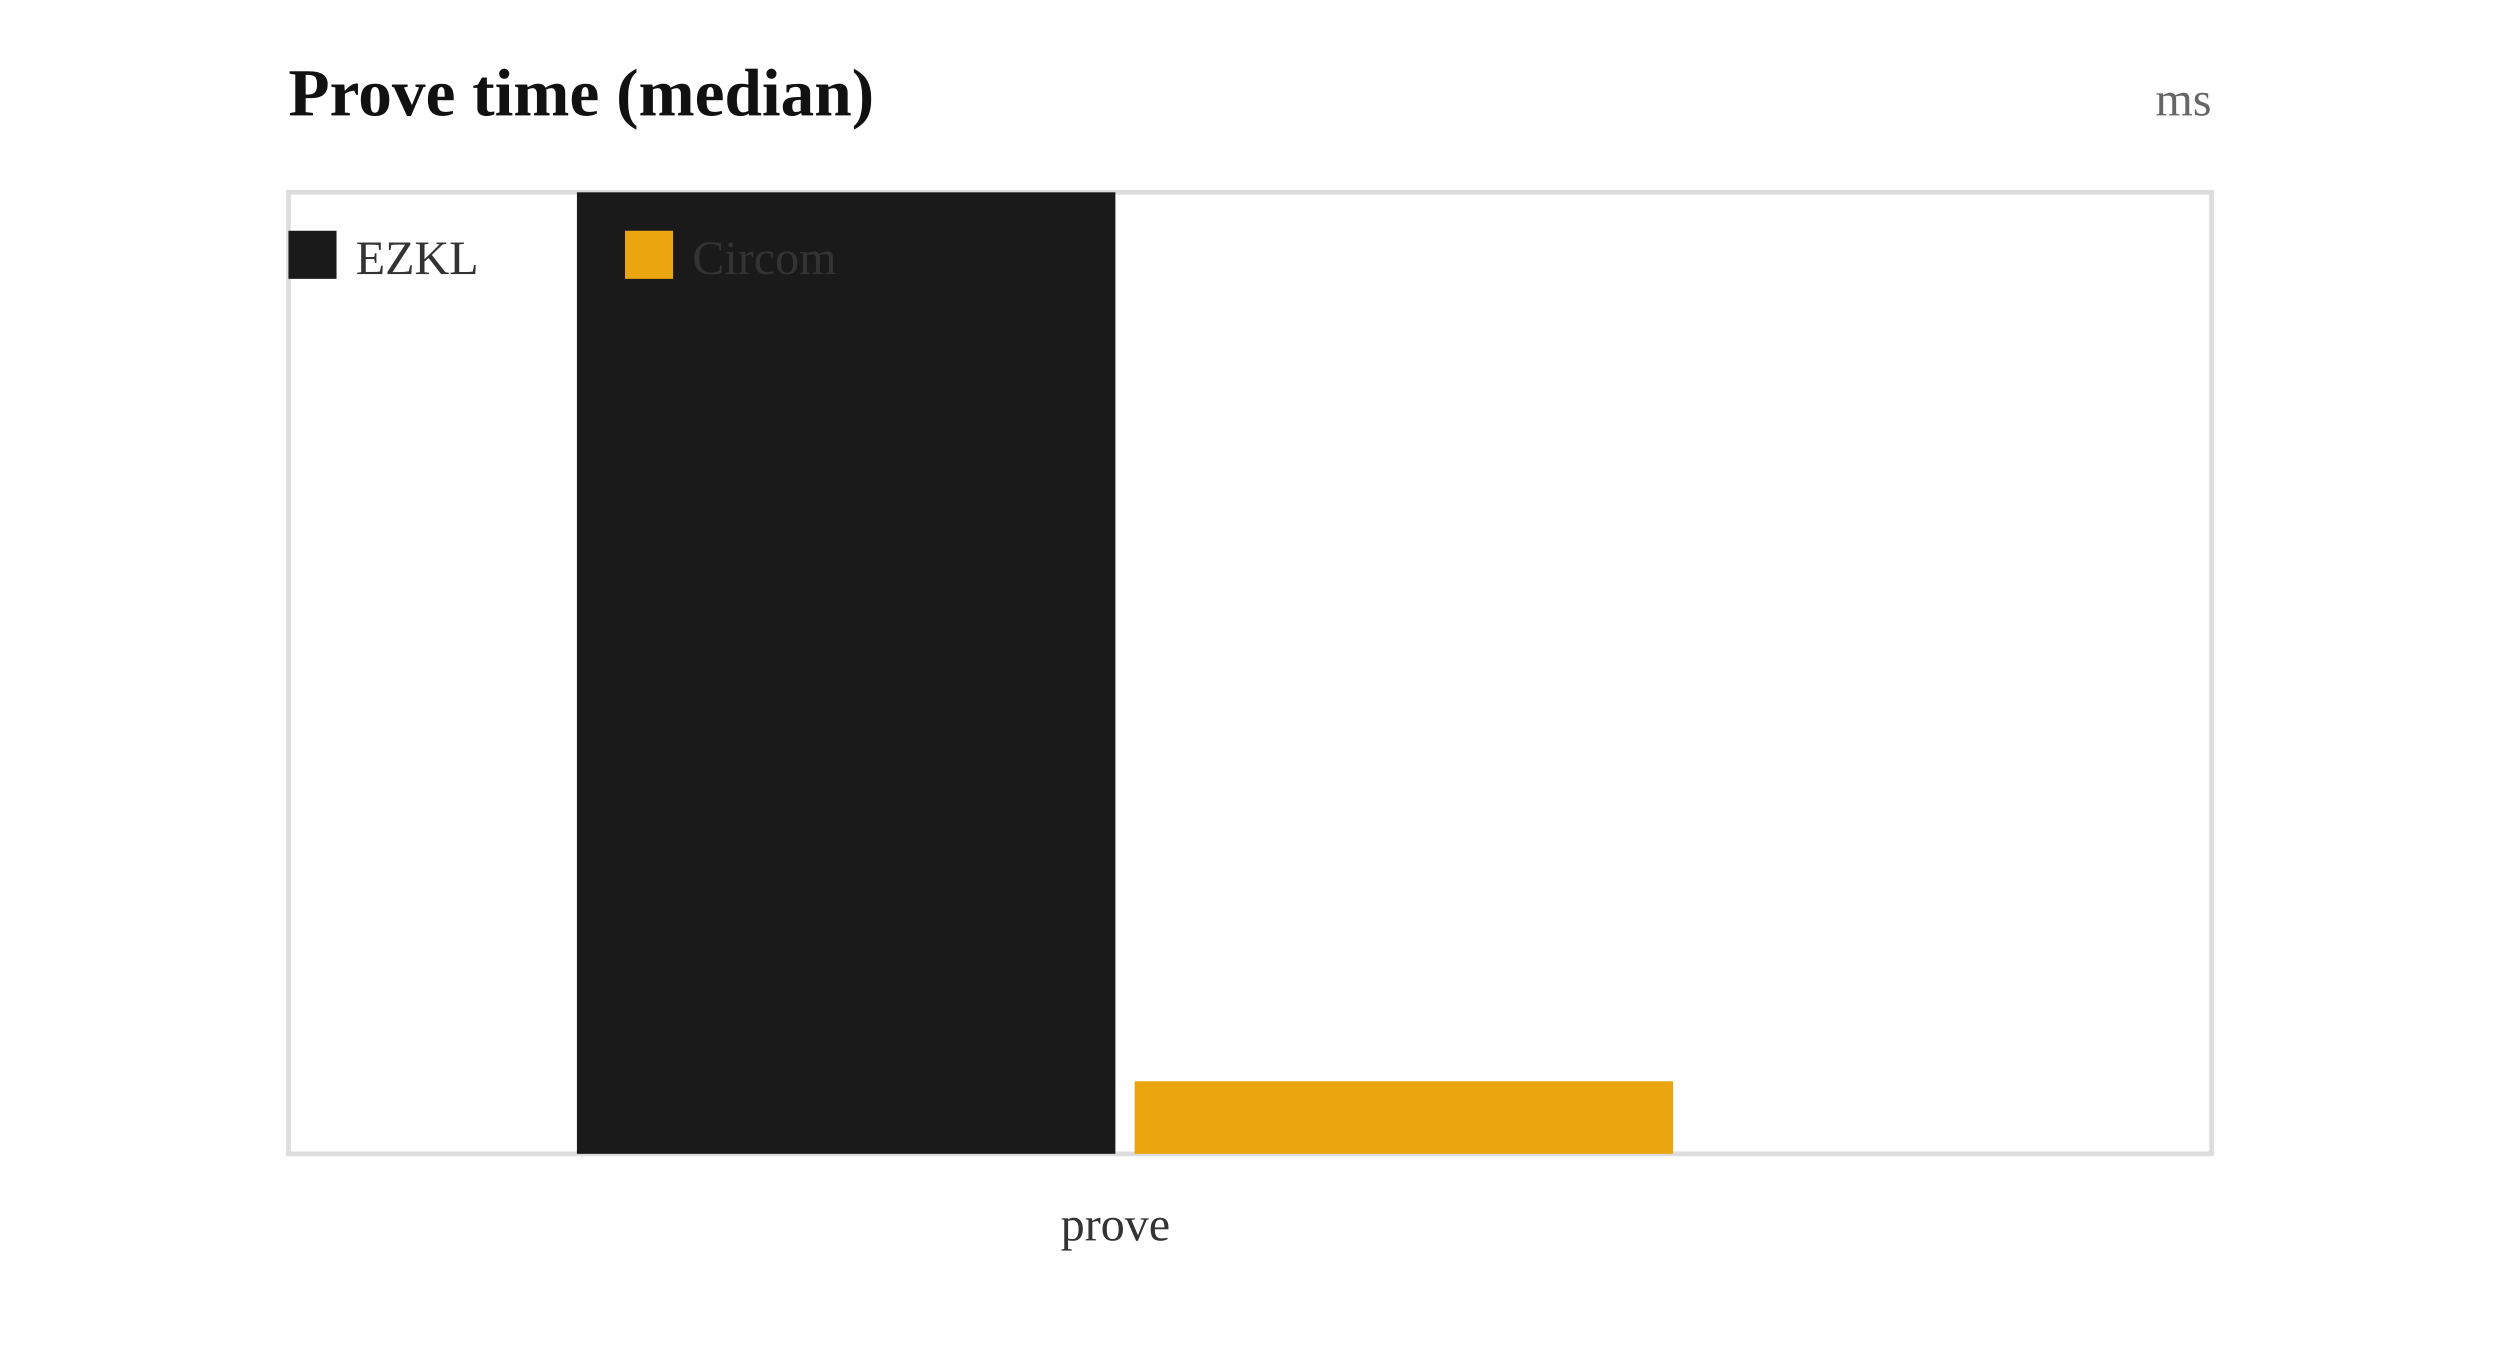
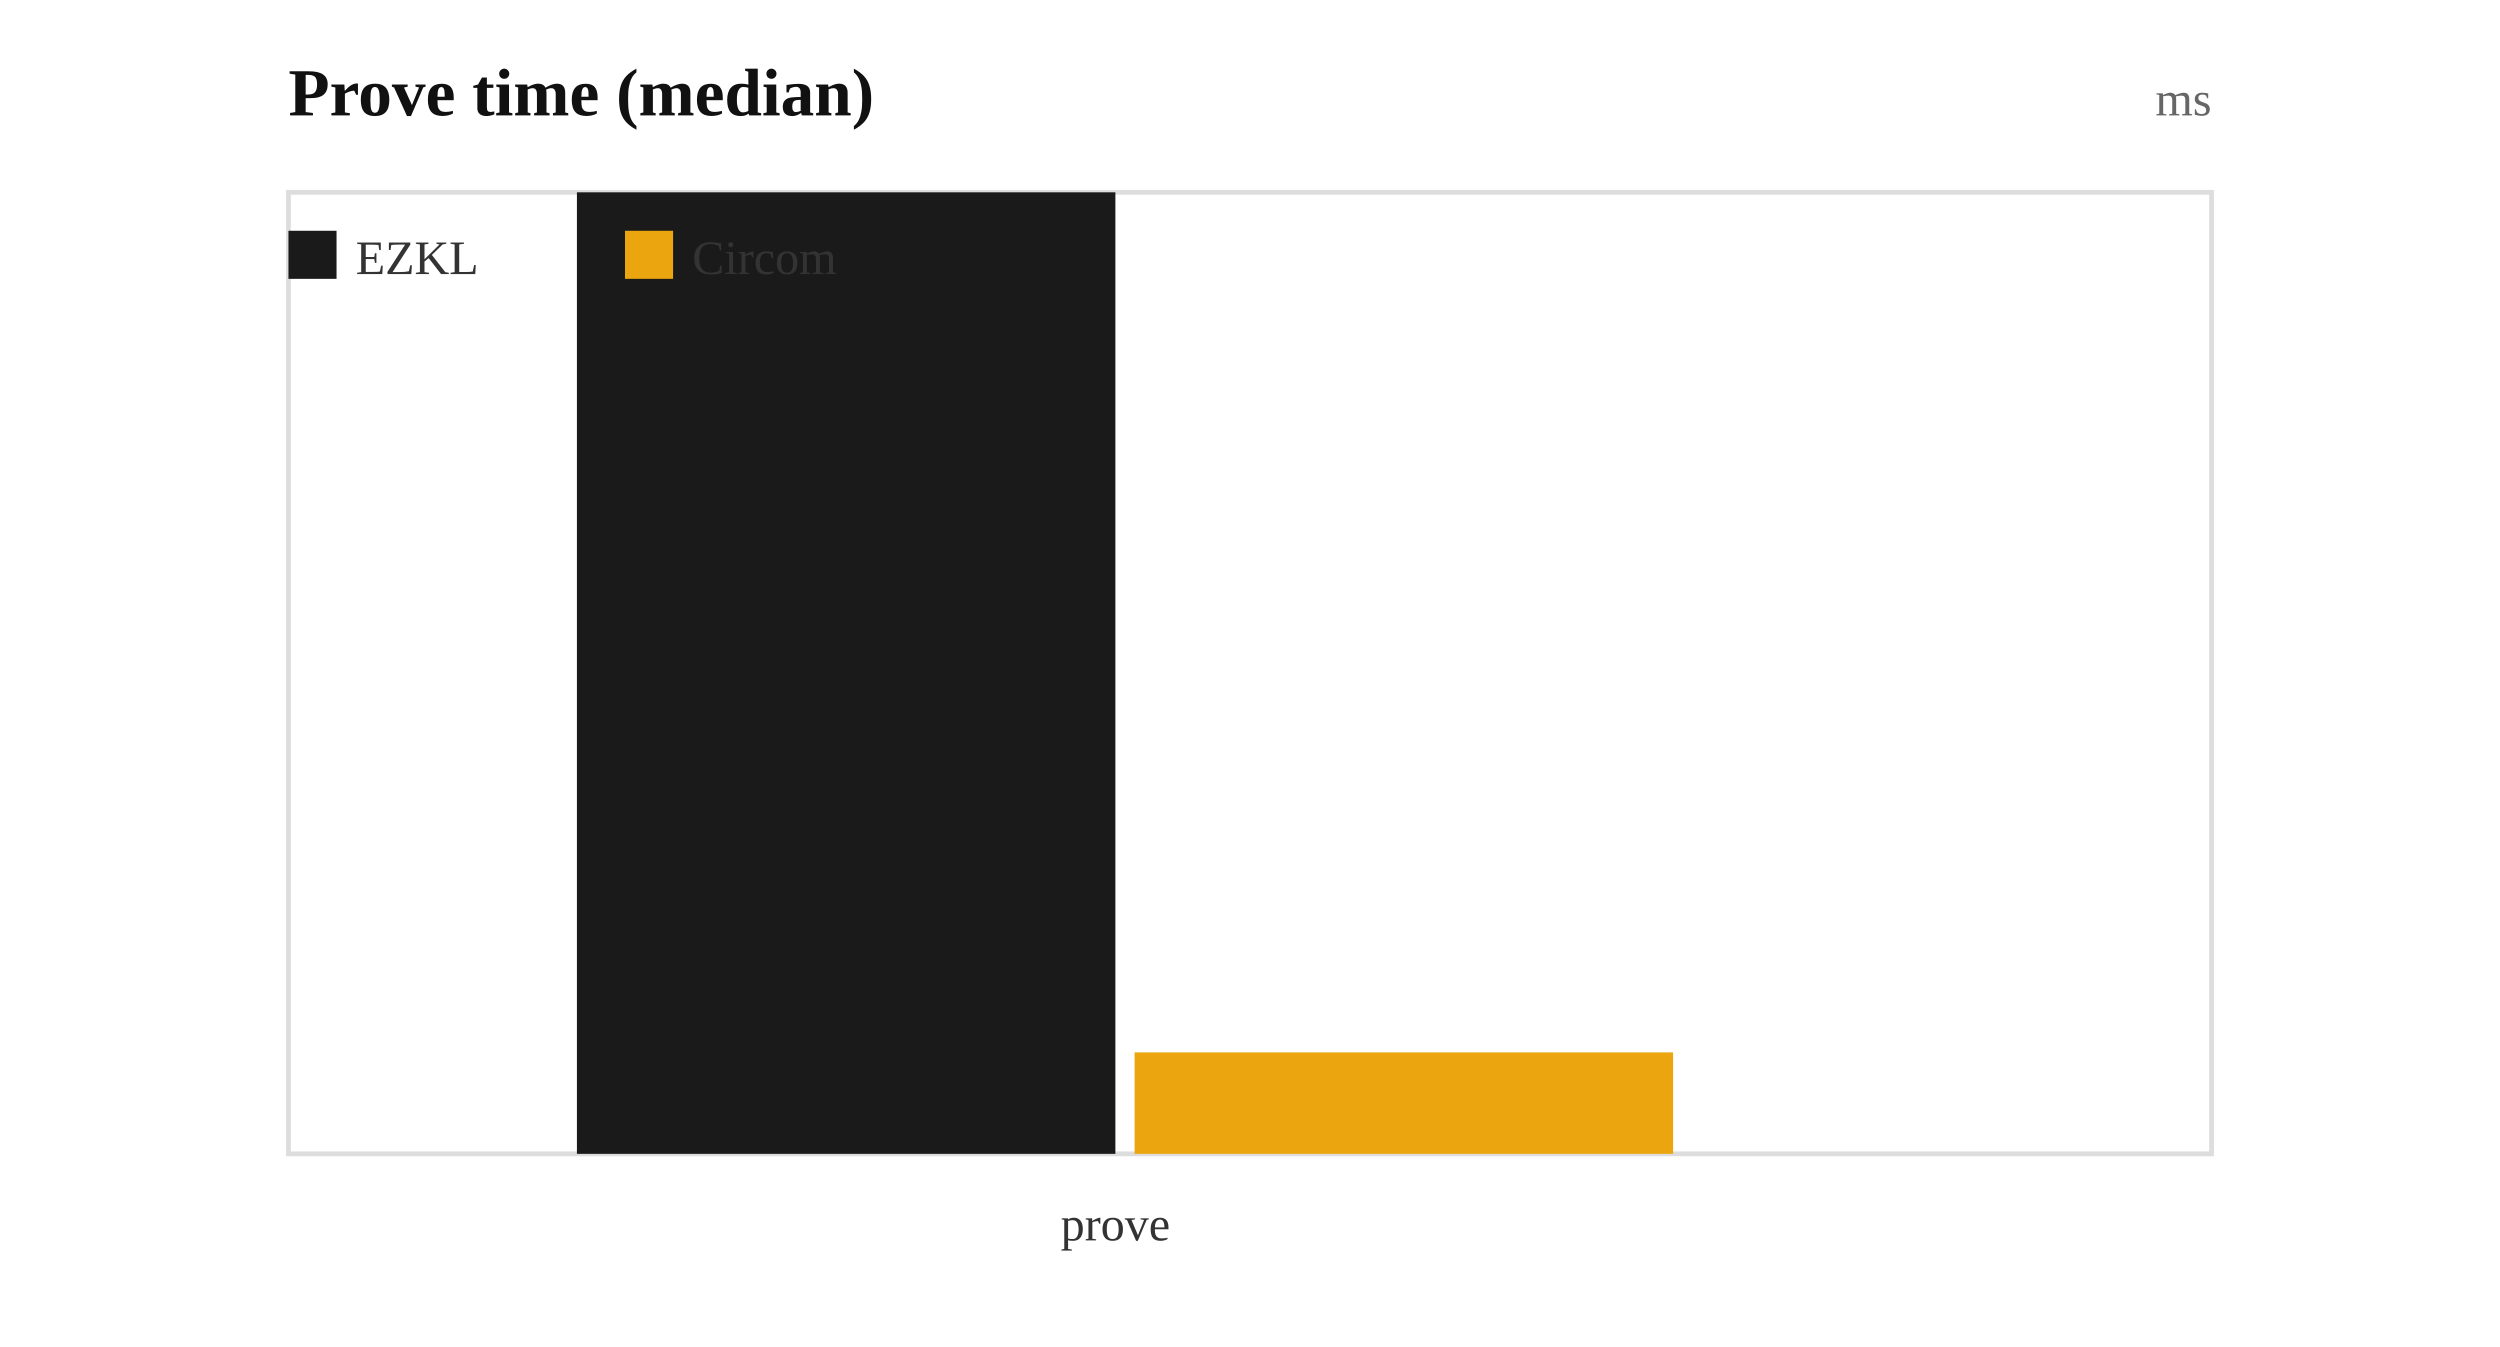
<svg xmlns="http://www.w3.org/2000/svg" width="520" height="280" viewBox="0 0 520 280">
  <text x="60" y="24" font-size="14" font-weight="600" fill="#111">Prove time (median)</text>
  <text x="460" y="24" font-size="10" text-anchor="end" fill="#666">ms</text>
  <rect x="60" y="40" width="400" height="200" fill="none" stroke="#ddd" />
  <rect x="120.0" y="40.0" width="112.0" height="200.0" fill="#1a1a1a" />
-   <rect x="236.0" y="224.9" width="112.0" height="15.1" fill="#eba50e" />
+   <rect x="236.0" y="218.9" width="112.0" height="21.1" fill="#eba50e" />
  <text x="232.0" y="258" font-size="10" text-anchor="middle" fill="#333">prove</text>
  <rect x="60" y="48" width="10" height="10" fill="#1a1a1a" />
  <text x="74" y="57" font-size="10" fill="#333">EZKL</text>
  <rect x="130" y="48" width="10" height="10" fill="#eba50e" />
  <text x="144" y="57" font-size="10" fill="#333">Circom</text>
</svg>
